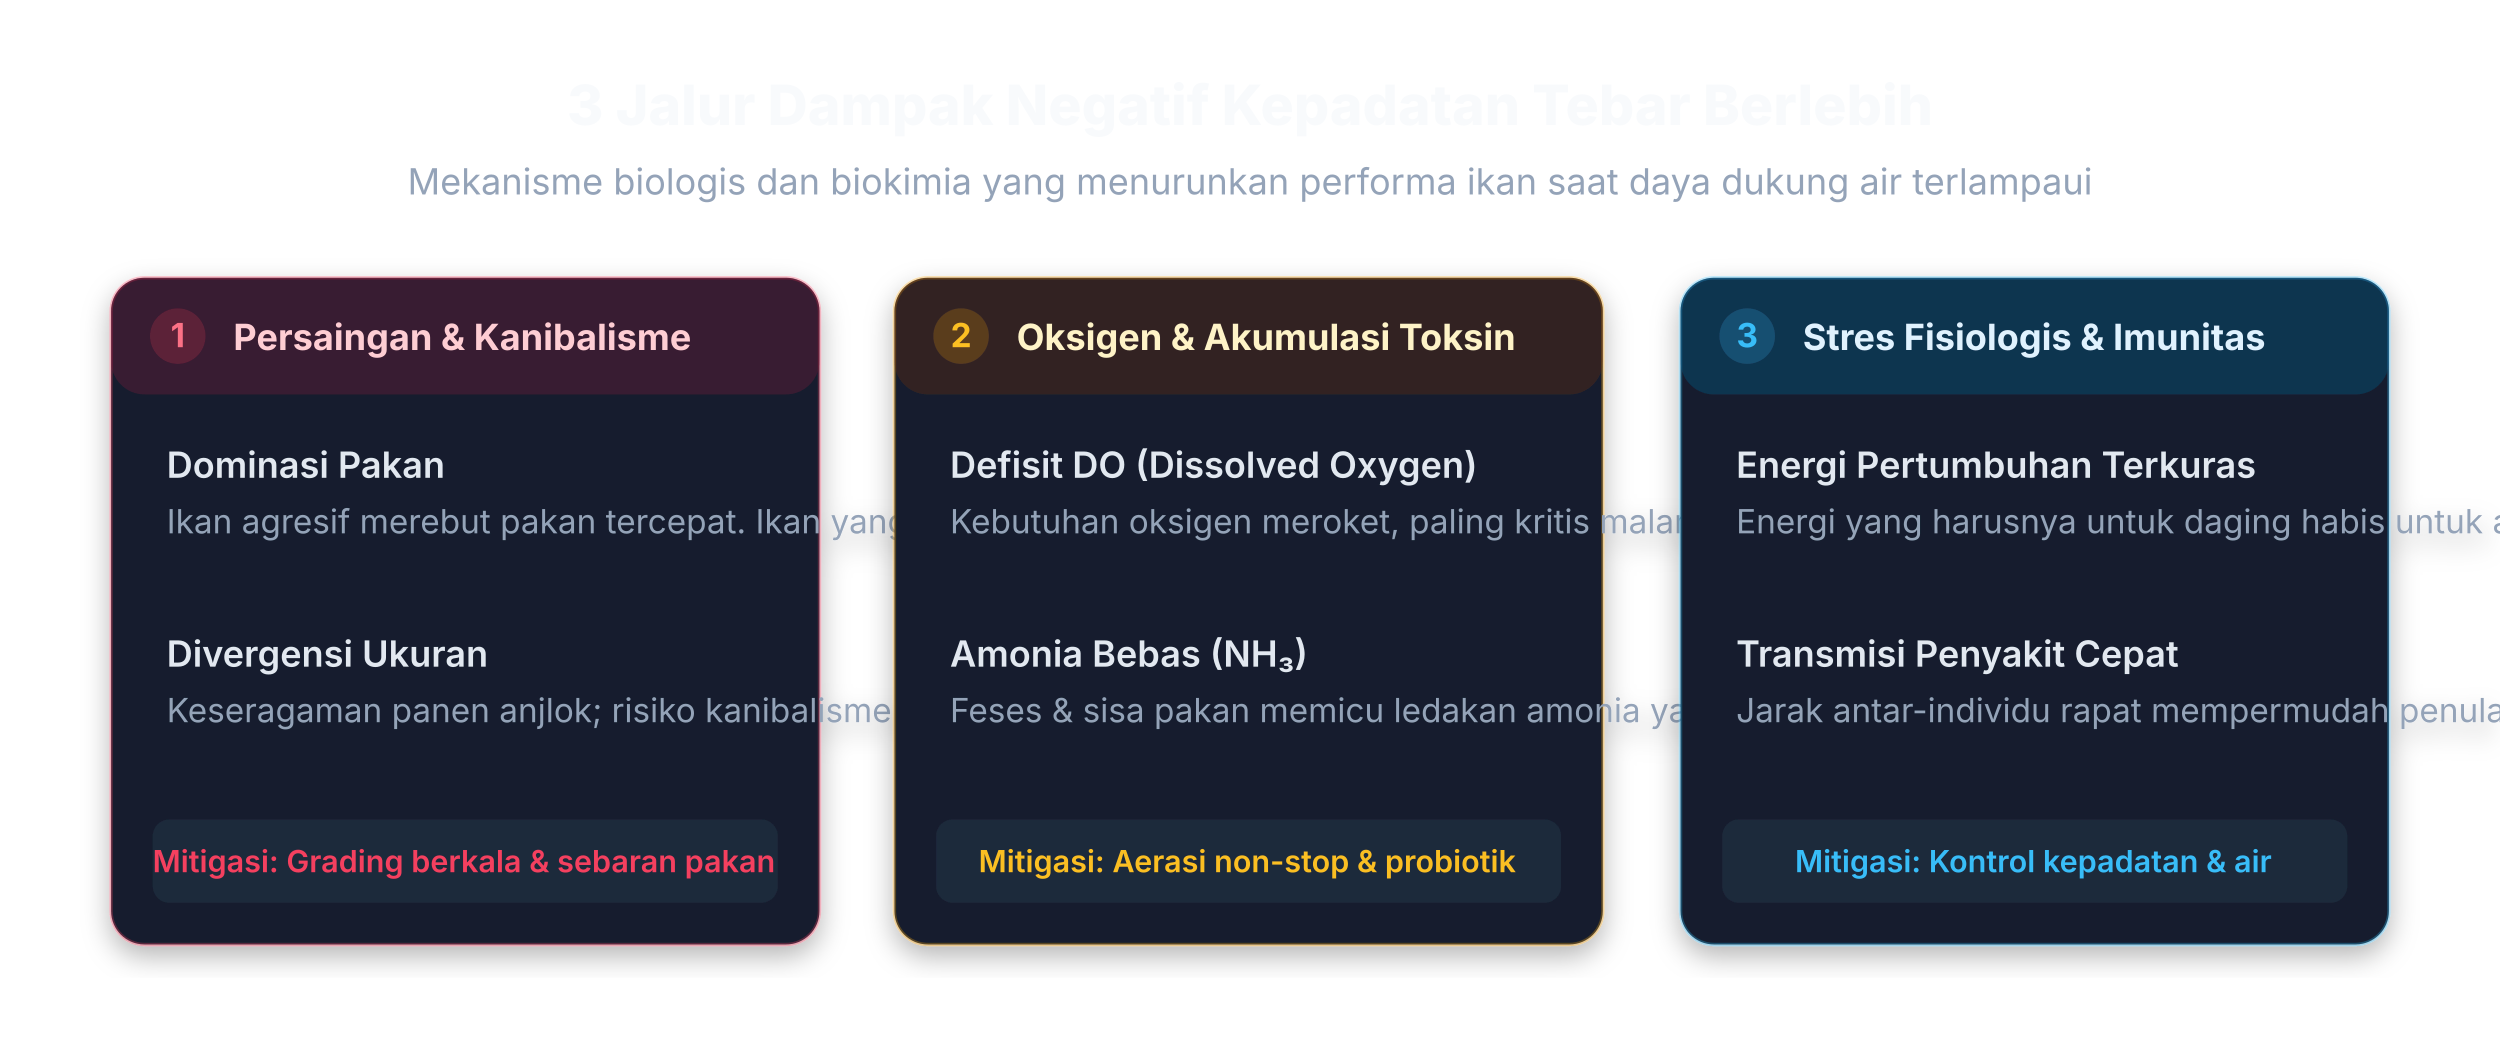
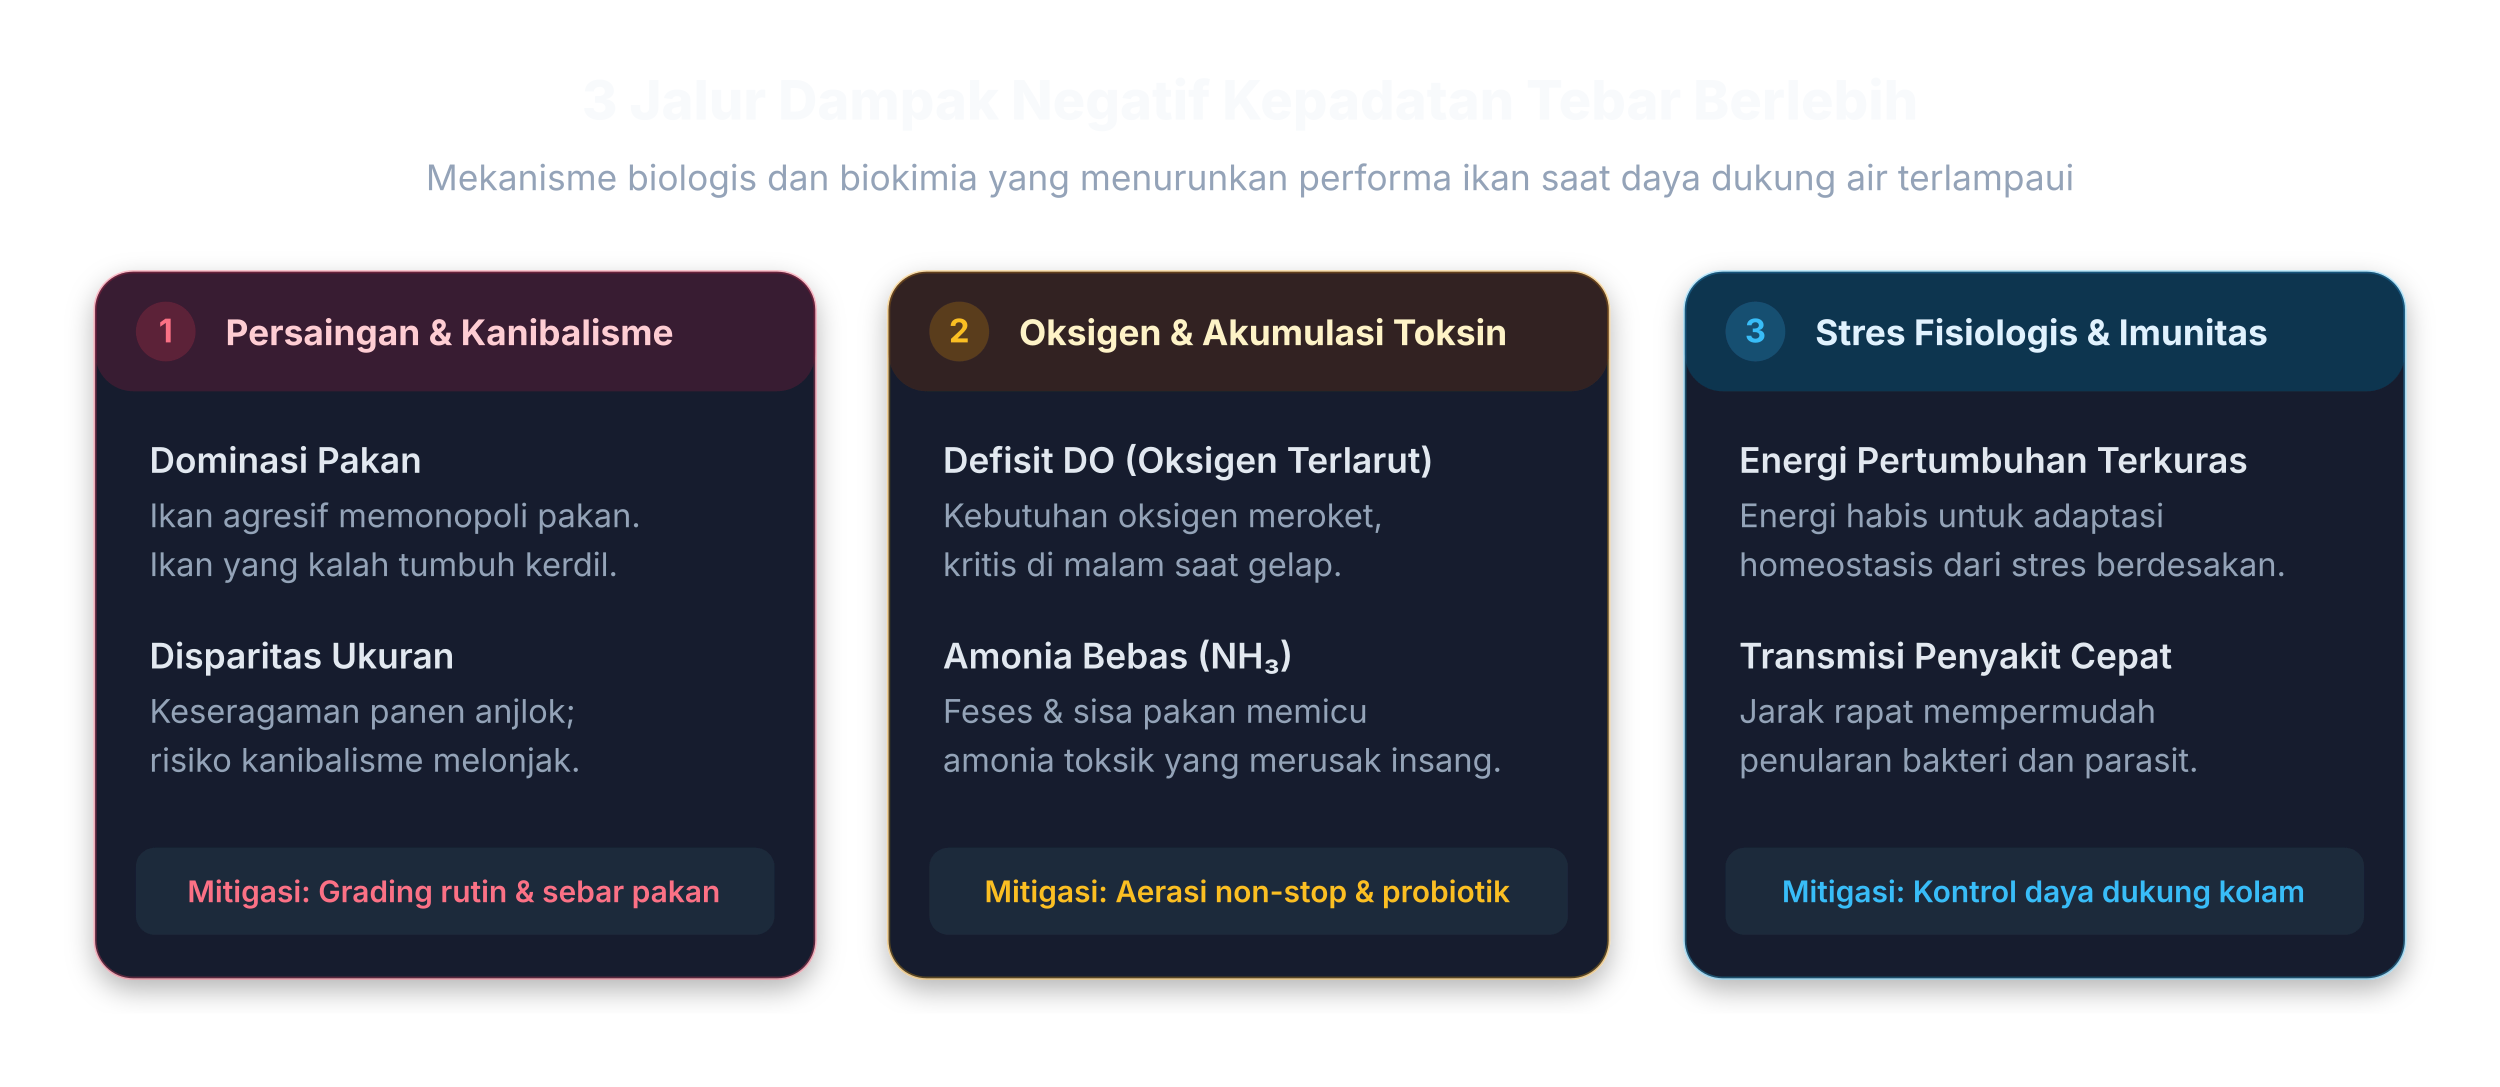
- <svg xmlns="http://www.w3.org/2000/svg" viewBox="0 0 900 380" width="100%" height="100%" style="border-radius:12px;background:linear-gradient(135deg, #0d1522 0%, #08101a 100%);font-family:system-ui,-apple-system,sans-serif;">
+ <svg xmlns="http://www.w3.org/2000/svg" viewBox="0 0 920 400" width="100%" height="100%" style="border-radius:14px;background:linear-gradient(135deg, #0d1522 0%, #08101a 100%);font-family:system-ui,-apple-system,sans-serif;">
  <defs>
    <filter id="shadow2" x="-5%" y="-5%" width="110%" height="110%">
      <feDropShadow dx="0" dy="4" stdDeviation="5" flood-color="#000" flood-opacity="0.3" />
    </filter>
  </defs>
-   <text x="450" y="45" text-anchor="middle" fill="#f8fafc" font-size="20" font-weight="800">3 Jalur Dampak Negatif Kepadatan Tebar Berlebih</text>
-   <text x="450" y="70" text-anchor="middle" fill="#94a3b8" font-size="13">Mekanisme biologis dan biokimia yang menurunkan performa ikan saat daya dukung air terlampaui</text>
-   <g transform="translate(40, 100)" filter="url(#shadow2)">
-     <rect width="255" height="240" rx="12" fill="#151e2e" stroke="rgba(244,63,94,0.3)" stroke-width="1.2" />
-     <rect x="0" y="0" width="255" height="42" rx="12" fill="#881337" fill-opacity="0.3" />
-     <circle cx="24" cy="21" r="10" fill="#f43f5e" fill-opacity="0.2" />
-     <text x="24" y="25" text-anchor="middle" fill="#fb7185" font-size="12" font-weight="bold">1</text>
-     <text x="44" y="26" fill="#fecdd3" font-size="13" font-weight="700">Persaingan &amp; Kanibalisme</text>
-     <text x="20" y="72" fill="#e2e8f0" font-size="13" font-weight="600">Dominasi Pakan</text>
-     <text x="20" y="92" fill="#94a3b8" font-size="12" width="215">Ikan agresif merebut pakan tercepat. Ikan yang kalah menjadi kerdil.</text>
-     <text x="20" y="140" fill="#e2e8f0" font-size="13" font-weight="600">Divergensi Ukuran</text>
-     <text x="20" y="160" fill="#94a3b8" font-size="12">Keseragaman panen anjlok; risiko kanibalisme benih melonjak.</text>
-     <rect x="15" y="195" width="225" height="30" rx="6" fill="#1e293b" />
-     <text x="127" y="214" text-anchor="middle" fill="#f43f5e" font-size="11" font-weight="600">Mitigasi: Grading berkala &amp; sebaran pakan</text>
+   <text x="460" y="44" text-anchor="middle" fill="#f8fafc" font-size="20" font-weight="800">3 Jalur Dampak Negatif Kepadatan Tebar Berlebih</text>
+   <text x="460" y="70" text-anchor="middle" fill="#94a3b8" font-size="13">Mekanisme biologis dan biokimia yang menurunkan performa ikan saat daya dukung air terlampaui</text>
+   <g transform="translate(35, 100)" filter="url(#shadow2)">
+     <rect width="265" height="260" rx="14" fill="#151e2e" stroke="rgba(244,63,94,0.3)" stroke-width="1.2" />
+     <rect x="0" y="0" width="265" height="44" rx="14" fill="#881337" fill-opacity="0.3" />
+     <circle cx="26" cy="22" r="11" fill="#f43f5e" fill-opacity="0.2" />
+     <text x="26" y="26" text-anchor="middle" fill="#fb7185" font-size="12" font-weight="bold">1</text>
+     <text x="48" y="27" fill="#fecdd3" font-size="13" font-weight="700">Persaingan &amp; Kanibalisme</text>
+     <text x="20" y="74" fill="#e2e8f0" font-size="13" font-weight="600">Dominasi Pakan</text>
+     <text fill="#94a3b8" font-size="12">
+       <tspan x="20" y="94">Ikan agresif memonopoli pakan.</tspan>
+       <tspan x="20" y="112">Ikan yang kalah tumbuh kerdil.</tspan>
+     </text>
+     <text x="20" y="146" fill="#e2e8f0" font-size="13" font-weight="600">Disparitas Ukuran</text>
+     <text fill="#94a3b8" font-size="12">
+       <tspan x="20" y="166">Keseragaman panen anjlok;</tspan>
+       <tspan x="20" y="184">risiko kanibalisme melonjak.</tspan>
+     </text>
+     <rect x="15" y="212" width="235" height="32" rx="7" fill="#1e293b" />
+     <text x="132" y="232" text-anchor="middle" fill="#fb7185" font-size="11" font-weight="600">Mitigasi: Grading rutin &amp; sebar pakan</text>
  </g>
-   <g transform="translate(322, 100)" filter="url(#shadow2)">
-     <rect width="255" height="240" rx="12" fill="#151e2e" stroke="rgba(245,158,11,0.3)" stroke-width="1.2" />
-     <rect x="0" y="0" width="255" height="42" rx="12" fill="#78350f" fill-opacity="0.3" />
-     <circle cx="24" cy="21" r="10" fill="#f59e0b" fill-opacity="0.2" />
-     <text x="24" y="25" text-anchor="middle" fill="#fbbf24" font-size="12" font-weight="bold">2</text>
-     <text x="44" y="26" fill="#fef3c7" font-size="13" font-weight="700">Oksigen &amp; Akumulasi Toksin</text>
-     <text x="20" y="72" fill="#e2e8f0" font-size="13" font-weight="600">Defisit DO (Dissolved Oxygen)</text>
-     <text x="20" y="92" fill="#94a3b8" font-size="12">Kebutuhan oksigen meroket, paling kritis malam hari saat fotosintesis stop.</text>
-     <text x="20" y="140" fill="#e2e8f0" font-size="13" font-weight="600">Amonia Bebas (NH₃)</text>
-     <text x="20" y="160" fill="#94a3b8" font-size="12">Feses &amp; sisa pakan memicu ledakan amonia yang merusak insang.</text>
-     <rect x="15" y="195" width="225" height="30" rx="6" fill="#1e293b" />
-     <text x="127" y="214" text-anchor="middle" fill="#fbbf24" font-size="11" font-weight="600">Mitigasi: Aerasi non-stop &amp; probiotik</text>
+   <g transform="translate(327, 100)" filter="url(#shadow2)">
+     <rect width="265" height="260" rx="14" fill="#151e2e" stroke="rgba(245,158,11,0.3)" stroke-width="1.2" />
+     <rect x="0" y="0" width="265" height="44" rx="14" fill="#78350f" fill-opacity="0.3" />
+     <circle cx="26" cy="22" r="11" fill="#f59e0b" fill-opacity="0.2" />
+     <text x="26" y="26" text-anchor="middle" fill="#fbbf24" font-size="12" font-weight="bold">2</text>
+     <text x="48" y="27" fill="#fef3c7" font-size="13" font-weight="700">Oksigen &amp; Akumulasi Toksin</text>
+     <text x="20" y="74" fill="#e2e8f0" font-size="13" font-weight="600">Defisit DO (Oksigen Terlarut)</text>
+     <text fill="#94a3b8" font-size="12">
+       <tspan x="20" y="94">Kebutuhan oksigen meroket,</tspan>
+       <tspan x="20" y="112">kritis di malam saat gelap.</tspan>
+     </text>
+     <text x="20" y="146" fill="#e2e8f0" font-size="13" font-weight="600">Amonia Bebas (NH₃)</text>
+     <text fill="#94a3b8" font-size="12">
+       <tspan x="20" y="166">Feses &amp; sisa pakan memicu</tspan>
+       <tspan x="20" y="184">amonia toksik yang merusak insang.</tspan>
+     </text>
+     <rect x="15" y="212" width="235" height="32" rx="7" fill="#1e293b" />
+     <text x="132" y="232" text-anchor="middle" fill="#fbbf24" font-size="11" font-weight="600">Mitigasi: Aerasi non-stop &amp; probiotik</text>
  </g>
-   <g transform="translate(605, 100)" filter="url(#shadow2)">
-     <rect width="255" height="240" rx="12" fill="#151e2e" stroke="rgba(56,189,248,0.3)" stroke-width="1.2" />
-     <rect x="0" y="0" width="255" height="42" rx="12" fill="#0369a1" fill-opacity="0.3" />
-     <circle cx="24" cy="21" r="10" fill="#38bdf8" fill-opacity="0.2" />
-     <text x="24" y="25" text-anchor="middle" fill="#38bdf8" font-size="12" font-weight="bold">3</text>
-     <text x="44" y="26" fill="#e0f2fe" font-size="13" font-weight="700">Stres Fisiologis &amp; Imunitas</text>
-     <text x="20" y="72" fill="#e2e8f0" font-size="13" font-weight="600">Energi Pertumbuhan Terkuras</text>
-     <text x="20" y="92" fill="#94a3b8" font-size="12">Energi yang harusnya untuk daging habis untuk adaptasi homeostasis.</text>
-     <text x="20" y="140" fill="#e2e8f0" font-size="13" font-weight="600">Transmisi Penyakit Cepat</text>
-     <text x="20" y="160" fill="#94a3b8" font-size="12">Jarak antar-individu rapat mempermudah penularan bakteri/parasit.</text>
-     <rect x="15" y="195" width="225" height="30" rx="6" fill="#1e293b" />
-     <text x="127" y="214" text-anchor="middle" fill="#38bdf8" font-size="11" font-weight="600">Mitigasi: Kontrol kepadatan &amp; air</text>
+   <g transform="translate(620, 100)" filter="url(#shadow2)">
+     <rect width="265" height="260" rx="14" fill="#151e2e" stroke="rgba(56,189,248,0.3)" stroke-width="1.2" />
+     <rect x="0" y="0" width="265" height="44" rx="14" fill="#0369a1" fill-opacity="0.3" />
+     <circle cx="26" cy="22" r="11" fill="#38bdf8" fill-opacity="0.2" />
+     <text x="26" y="26" text-anchor="middle" fill="#38bdf8" font-size="12" font-weight="bold">3</text>
+     <text x="48" y="27" fill="#e0f2fe" font-size="13" font-weight="700">Stres Fisiologis &amp; Imunitas</text>
+     <text x="20" y="74" fill="#e2e8f0" font-size="13" font-weight="600">Energi Pertumbuhan Terkuras</text>
+     <text fill="#94a3b8" font-size="12">
+       <tspan x="20" y="94">Energi habis untuk adaptasi</tspan>
+       <tspan x="20" y="112">homeostasis dari stres berdesakan.</tspan>
+     </text>
+     <text x="20" y="146" fill="#e2e8f0" font-size="13" font-weight="600">Transmisi Penyakit Cepat</text>
+     <text fill="#94a3b8" font-size="12">
+       <tspan x="20" y="166">Jarak rapat mempermudah</tspan>
+       <tspan x="20" y="184">penularan bakteri dan parasit.</tspan>
+     </text>
+     <rect x="15" y="212" width="235" height="32" rx="7" fill="#1e293b" />
+     <text x="132" y="232" text-anchor="middle" fill="#38bdf8" font-size="11" font-weight="600">Mitigasi: Kontrol daya dukung kolam</text>
  </g>
</svg>
